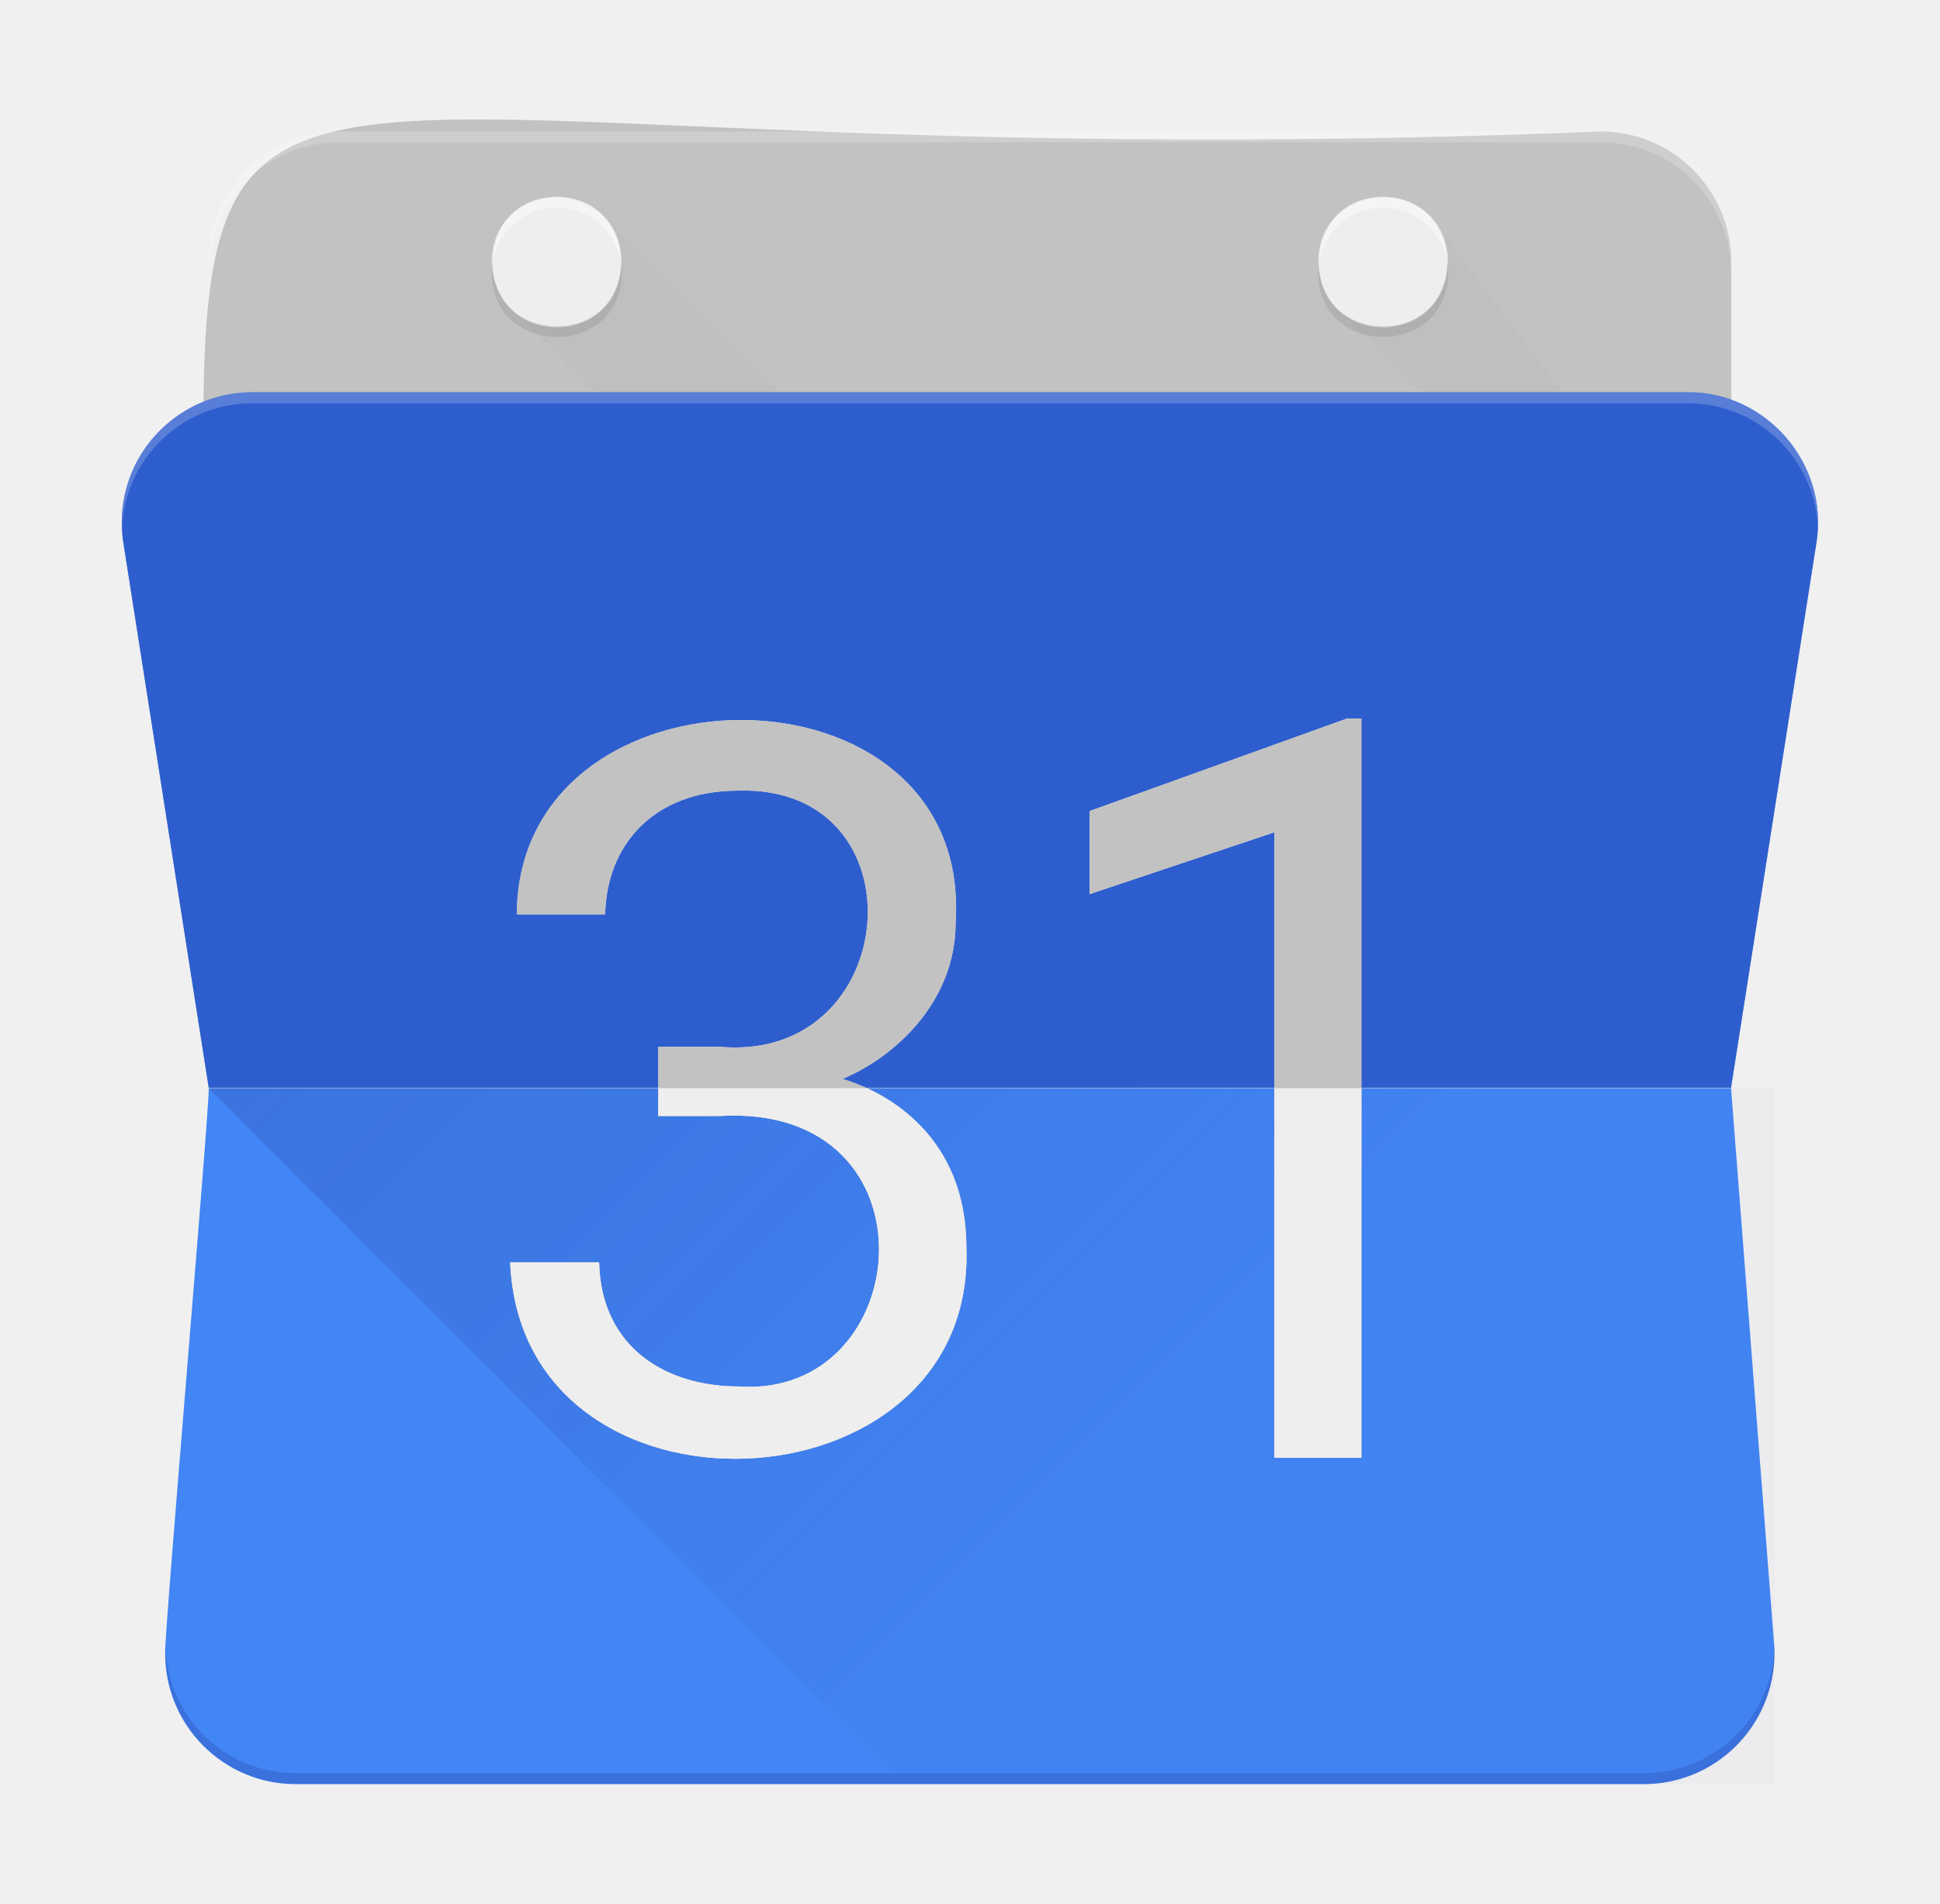
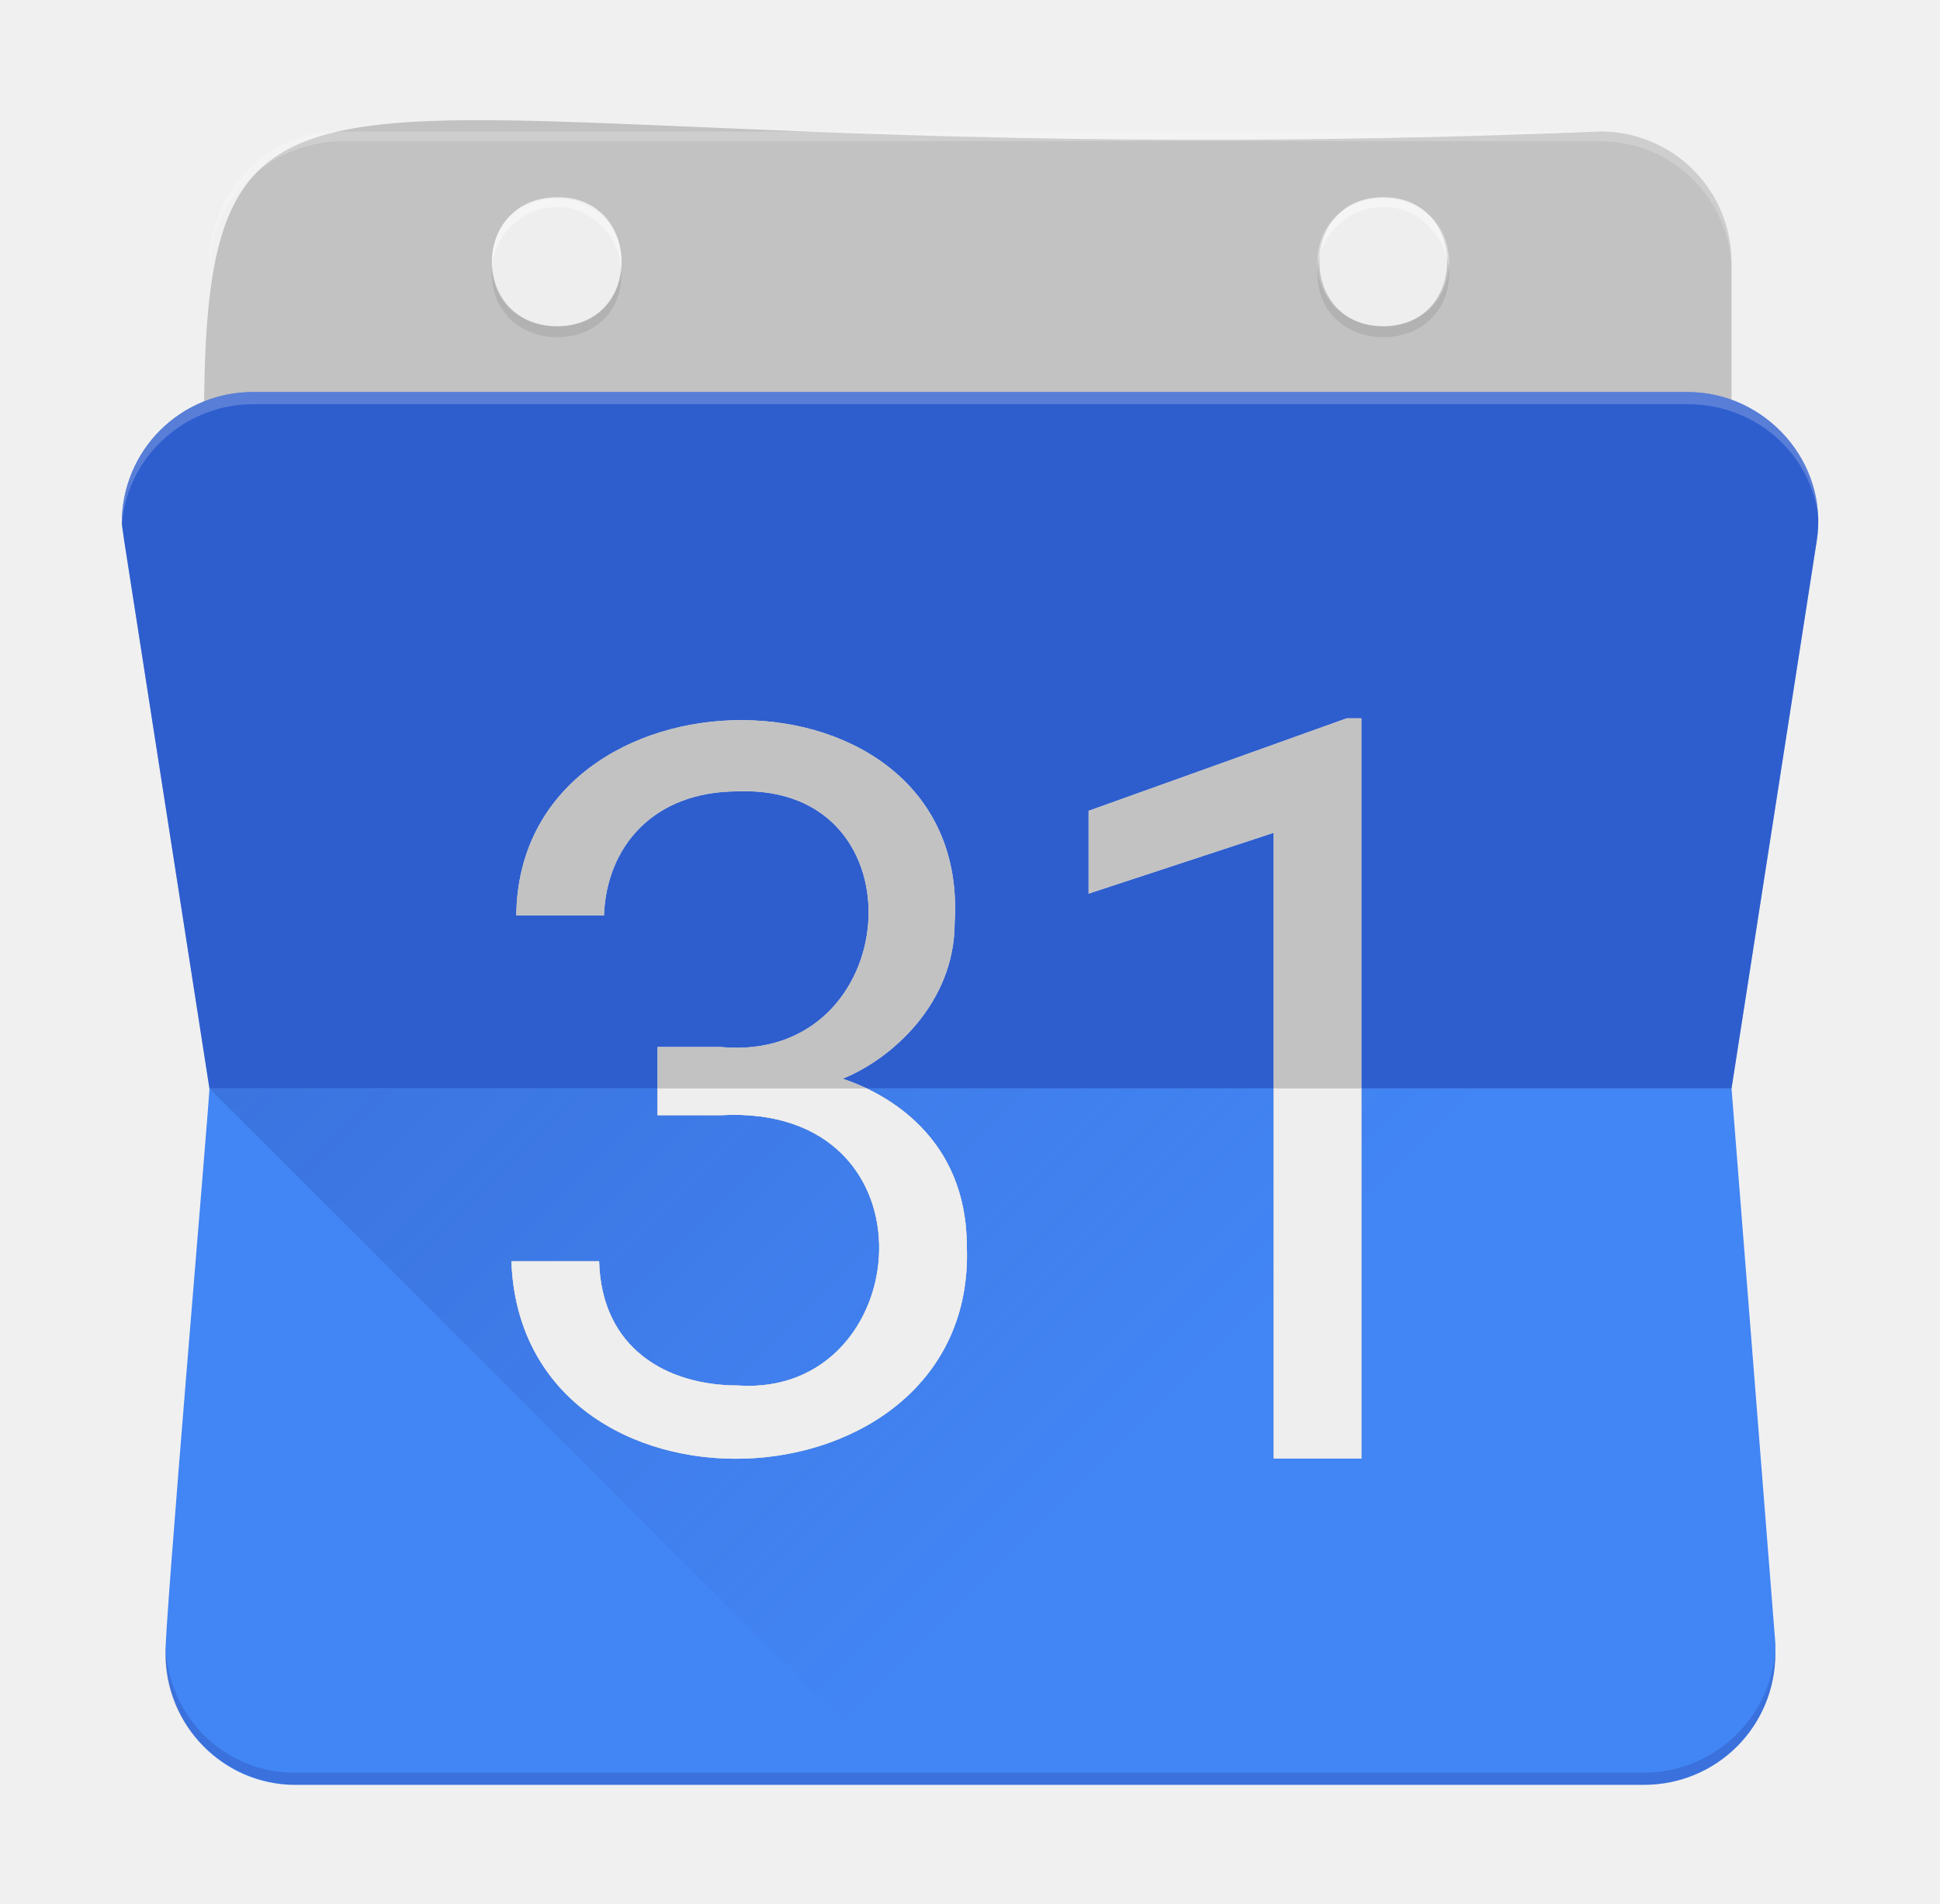
- <svg xmlns="http://www.w3.org/2000/svg" xmlns:xlink="http://www.w3.org/1999/xlink" version="1.1" id="Layer_1" x="0px" y="0px" viewBox="0 0 796.6 781.7" style="enable-background:new 0 0 796.6 781.7;" xml:space="preserve">
-   <style type="text/css">
- 	.st0{fill:#C2C2C2;}
- 	.st1{fill:#3367D6;}
- 	.st2{opacity:0.5;fill:#2A56C6;enable-background:new    ;}
- 	.st3{fill:#4285F4;}
- 	.st4{fill:url(#SVGID_1_);}
- 	.st5{fill:#FFFFFF;fill-opacity:0.2;}
- 	.st6{fill:#1A237E;fill-opacity:0.2;}
- 	.st7{fill:#E1E1E1;}
- 	.st8{fill:url(#SVGID_2_);}
- 	.st9{fill:#EEEEEE;}
- 	.st10{fill:#FFFFFF;fill-opacity:0.4;}
- 	.st11{fill:#212121;fill-opacity:0.1;}
- 	.st12{clip-path:url(#SVGID_4_);}
- 	.st13{fill:url(#SVGID_5_);}
- </style>
-   <path class="st0" d="M657.2,54C-22.9,81.6,94.6-88.5,86.8,446.9h624.1V107.6C710.8,78,686.9,54,657.2,54C657.3,54,657.2,54,657.2,54  z" />
-   <path class="st1" d="M693,161.1H103.6c-29.6,0-53.6,24-53.6,53.5c0,0,0,0,0,0c0,2.4,0.2,4.9,0.5,7.3l35.2,224.8h625.1L746,222  C750.6,190.2,725.2,160.9,693,161.1z" />
-   <path class="st2" d="M693,161.1H103.6c-29.6,0-53.6,24-53.6,53.5c0,0,0,0,0,0c0,2.4,0.2,4.9,0.5,7.3l35.2,224.8h625.1L746,222  C750.6,190.2,725.2,160.9,693,161.1z" />
-   <path class="st3" d="M728.5,675.4l-17.7-228.5H85.7c0.6,5.2-18.5,227.1-17.9,232.2c0,29.6,24,53.6,53.5,53.6c0,0,0,0,0,0h553.7  c29.6,0,53.6-24.1,53.6-53.7C728.7,677.8,728.6,676.6,728.5,675.4z" />
-   <linearGradient id="SVGID_1_" gradientUnits="userSpaceOnUse" x1="2538.605" y1="-19694.836" x2="3416.945" y2="-20573.166" gradientTransform="matrix(0.33 0 0 -0.33 -618.62 -6240.469)">
-     <stop offset="0" style="stop-color:#1A237E;stop-opacity:0.2" />
-     <stop offset="1" style="stop-color:#1A237E;stop-opacity:2.000000e-02" />
+ <svg xmlns="http://www.w3.org/2000/svg" xmlns:xlink="http://www.w3.org/1999/xlink" version="1.1" id="Layer_1" x="0" y="0" viewBox="0 0 796.6 781.7" xml:space="preserve">
+   <style>.st0{fill:#c2c2c2}.st5{fill:#fff;fill-opacity:.2}.st9{fill:#eee}.st10{fill:#fff;fill-opacity:.4}.st11{fill:#212121;fill-opacity:.1}</style>
+   <path class="st0" d="M657 54C-23 82 95-88 87 447h624V108c0-30-24-54-54-54z" />
+   <path d="M693 161H104c-30 0-54 24-54 54l1 7 35 225h625l35-225c5-32-21-61-53-61z" fill="#3367d6" />
+   <path d="M693 161H104c-30 0-54 24-54 54l1 7 35 225h625l35-225c5-32-21-61-53-61z" opacity=".5" fill="#2a56c6" />
+   <path d="M729 675l-18-228H86c0 5-19 227-18 232 0 30 24 54 53 54h554c30 0 54-24 54-54v-4z" fill="#4285f4" />
+   <linearGradient id="SVGID_1_" gradientUnits="userSpaceOnUse" x1="2538.6" y1="-19694.8" x2="3416.9" y2="-20573.2" gradientTransform="matrix(.33 0 0 -.33 -619 -6240)">
+     <stop offset="0" stop-color="#1a237e" stop-opacity=".2" />
+     <stop offset="1" stop-color="#1a237e" stop-opacity="0" />
  </linearGradient>
-   <polygon class="st4" points="85.7,446.9 371.5,732.7 728.7,732.7 728.7,446.9 " />
-   <path class="st5" d="M103.6,165.6H693c28.9,0,52.5,22.9,53.5,51.8c1.5-29.5-21.3-54.7-50.8-56.2c-0.9,0-1.8-0.1-2.7-0.1H103.6  c-29.6,0-53.6,24-53.6,53.6c0,0.9,0,1.8,0.1,2.7C51,188.5,74.7,165.6,103.6,165.6z" />
-   <path class="st6" d="M675.1,728.2H121.4c-28.9,0-52.5-22.9-53.4-51.8c-1.5,29.5,21.3,54.7,50.8,56.2c0.9,0,1.8,0.1,2.7,0.1h553.6  c29.6,0,53.6-24,53.6-53.6c0-0.9,0-1.8-0.1-2.7C727.6,705.3,704,728.2,675.1,728.2z" />
-   <path class="st5" d="M657.2,54H139.3c-31.3-0.1-55.7,26.8-53.6,57.8c0.1-29.5,24.1-53.3,53.6-53.4h517.9c29.6,0,53.6,24,53.6,53.5  c0,0,0,0,0,0C713,80.9,688.6,53.8,657.2,54z" />
-   <path class="st7" d="M345.9,443.1c20.3-8.4,46.5-30.7,46.5-64.3c7-110.6-179.6-109.9-180.2-3.3h36.3c0.5-27.9,19.4-50.8,54.6-50.8  c76.4-2.4,67.6,111.9-7.5,105.2h-25.3v28.4h25.3c91-5.3,80.7,116.2,7.6,111.1c-29.5,0-56.4-15.8-57.2-51h-36.5  c4.6,112.7,191.4,104.3,187.3-6.1C396.8,466.7,364.3,448.5,345.9,443.1z M553.1,295.1l-105.7,38v34.1l75.9-25.4v256.9H559V295.1  L553.1,295.1z" />
-   <path class="st0" d="M345.9,443.1c20.3-8.4,46.5-30.7,46.5-64.3c7-110.6-179.6-109.9-180.2-3.3h36.3c0.5-27.9,19.4-50.8,54.6-50.8  c76.4-2.4,67.6,111.9-7.5,105.2h-25.3v28.4h25.3c91-5.3,80.7,116.2,7.6,111.1c-29.5,0-56.4-15.8-57.2-51h-36.5  c4.6,112.7,191.4,104.3,187.3-6.1C396.8,466.7,364.3,448.5,345.9,443.1z M553.1,295.1l-105.7,38v34.1l75.9-25.4v256.9H559V295.1  L553.1,295.1z" />
-   <linearGradient id="SVGID_2_" gradientUnits="userSpaceOnUse" x1="2481.896" y1="-19151.055" x2="2586.106" y2="-19255.264" gradientTransform="matrix(0.33 0 0 -0.33 -618.62 -6240.469)">
-     <stop offset="0" style="stop-color:#212121;stop-opacity:0.2" />
-     <stop offset="1" style="stop-color:#212121;stop-opacity:2.000000e-02" />
+   <path fill="url(#SVGID_1_)" d="M86 447l286 286h357V447z" />
+   <path class="st5" d="M104 166h589c29 0 53 22 54 51 1-29-22-54-51-56H104a54 54 0 00-54 56c1-28 25-51 54-51z" />
+   <path d="M675 728H121c-29 0-52-23-53-52-2 30 21 55 51 57h556c30 0 54-24 54-54v-3c-1 29-25 52-54 52z" fill="#1a237e" fill-opacity=".2" />
+   <path class="st5" d="M657 54H139c-31 0-55 27-53 58 0-30 24-53 53-54h518c30 0 54 24 54 54 2-31-22-58-54-58z" />
+   <path d="M346 443c20-8 46-31 46-64 7-111-179-110-180-3h36c1-28 20-51 55-51 77-3 68 112-7 105h-26v28h26c91-5 80 116 7 111-29 0-56-15-57-51h-36c4 113 191 105 187-6 0-45-33-63-51-69zm207-148l-106 38v34l76-25v257h36V295h-6z" fill="#e1e1e1" />
+   <path class="st0" d="M346 443c20-8 46-31 46-64 7-111-179-110-180-3h36c1-28 20-51 55-51 77-3 68 112-7 105h-26v28h26c91-5 80 116 7 111-29 0-56-15-57-51h-36c4 113 191 105 187-6 0-45-33-63-51-69zm207-148l-106 38v34l76-25v257h36V295h-6z" />
+   <linearGradient id="SVGID_2_" gradientUnits="userSpaceOnUse" x1="2481.9" y1="-19151.1" x2="2586.1" y2="-19255.3" gradientTransform="matrix(.33 0 0 -.33 -619 -6240)">
+     <stop offset="0" stop-color="#212121" stop-opacity=".2" />
+     <stop offset="1" stop-color="#212121" stop-opacity="0" />
  </linearGradient>
-   <polygon class="st8" points="244.3,161.1 209.7,126.5 247.5,88.6 320.1,161.1 " />
-   <path class="st9" d="M228.6,80.8c35.2,0.6,35.2,53,0,53.6C193.4,133.8,193.4,81.4,228.6,80.8z" />
-   <path class="st10" d="M228.6,85.3c13.9,0,25.5,10.7,26.6,24.6c2.3-38.1-55.6-38.1-53.3,0C203.1,95.9,214.7,85.3,228.6,85.3z" />
-   <path class="st11" d="M255.3,109.8c-2.4,32.2-50.9,32.1-53.3,0C199.7,147.9,257.5,147.9,255.3,109.8z" />
-   <g>
-     <defs>
-       <path id="SVGID_3_" d="M728.5,675.4l-17.7-228.5H85.7c0.6,5.2-18.5,227.1-17.9,232.2c0,29.6,24,53.6,53.5,53.6c0,0,0,0,0,0h553.7    c29.6,0,53.6-24.1,53.6-53.7C728.7,677.8,728.6,676.6,728.5,675.4z" />
-     </defs>
-     <clipPath id="SVGID_4_">
-       <use xlink:href="#SVGID_3_" style="overflow:visible;" />
-     </clipPath>
-     <g class="st12">
-       <path class="st9" d="M345.9,443.1c20.3-8.4,46.5-30.7,46.5-64.3c7-110.6-179.6-109.9-180.2-3.3h36.3c0.5-27.9,19.4-50.8,54.6-50.8    c76.4-2.4,67.6,111.9-7.5,105.2h-25.3v28.4h25.3c91-5.3,80.7,116.2,7.6,111.1c-29.5,0-56.4-15.8-57.2-51h-36.5    c4.6,112.7,191.4,104.3,187.3-6.1C396.8,466.7,364.3,448.5,345.9,443.1z M553.1,295.1l-105.7,38v34.1l75.9-25.4v256.9H559V295.1    L553.1,295.1z" />
-     </g>
+   <path fill="url(#SVGID_2_)" d="M244 161l-34-34 38-38 72 72z" />
+   <path class="st9" d="M229 81c35 0 35 53 0 53-36 0-36-53 0-53z" />
+   <path class="st10" d="M229 85c13 0 25 11 26 25 2-38-55-38-53 0 1-14 13-25 27-25z" />
+   <path class="st11" d="M255 110c-2 32-51 32-53 0-2 38 56 38 53 0z" />
+   <defs>
+     <path id="SVGID_3_" d="M729 675l-18-228H86c0 5-19 227-18 232 0 30 24 54 53 54h554c30 0 54-24 54-54v-4z" />
+   </defs>
+   <clipPath id="SVGID_4_">
+     <use xlink:href="#SVGID_3_" overflow="visible" />
+   </clipPath>
+   <g clip-path="url(#SVGID_4_)">
+     <path class="st9" d="M346 443c20-8 46-31 46-64 7-111-179-110-180-3h36c1-28 20-51 55-51 77-3 68 112-7 105h-26v28h26c91-5 80 116 7 111-29 0-56-15-57-51h-36c4 113 191 105 187-6 0-45-33-63-51-69zm207-148l-106 38v34l76-25v257h36V295h-6z" />
  </g>
-   <linearGradient id="SVGID_5_" gradientUnits="userSpaceOnUse" x1="3505.129" y1="-19146.06" x2="3596.509" y2="-19237.44" gradientTransform="matrix(0.33 0 0 -0.33 -618.62 -6240.469)">
-     <stop offset="0" style="stop-color:#212121;stop-opacity:0.2" />
-     <stop offset="1" style="stop-color:#212121;stop-opacity:2.000000e-02" />
+   <linearGradient id="SVGID_5_" gradientUnits="userSpaceOnUse" x1="3505.1" y1="-19146.1" x2="3596.5" y2="-19237.4" gradientTransform="matrix(.33 0 0 -.33 -619 -6240)">
+     <stop offset="0" stop-color="#212121" stop-opacity=".2" />
+     <stop offset="1" stop-color="#212121" stop-opacity="0" />
  </linearGradient>
-   <polygon class="st13" points="583.6,161.1 549,126.5 586.9,88.6 641.6,161.1 " />
-   <path class="st9" d="M567.9,80.8c35.2,0.6,35.2,53,0,53.6C532.7,133.8,532.7,81.4,567.9,80.8z" />
-   <path class="st10" d="M567.9,85.3c13.9,0,25.5,10.7,26.7,24.6c2.3-38.1-55.6-38.1-53.3,0C542.4,95.9,554,85.3,567.9,85.3z" />
-   <path class="st11" d="M594.6,109.8c-2.4,32.2-50.9,32.1-53.3,0C539,147.9,596.8,147.9,594.6,109.8z" />
+   <path fill="url(#SVGID_5_)" d="M584 161l-35-34 38-38 55 72z" />
+   <path class="st9" d="M568 81c35 0 35 53 0 53s-35-53 0-53z" />
+   <path class="st10" d="M568 85c14 0 25 11 27 25 2-38-56-38-54 0 1-14 13-25 27-25z" />
+   <path class="st11" d="M595 110c-3 32-51 32-54 0-2 38 56 38 54 0z" />
</svg>
